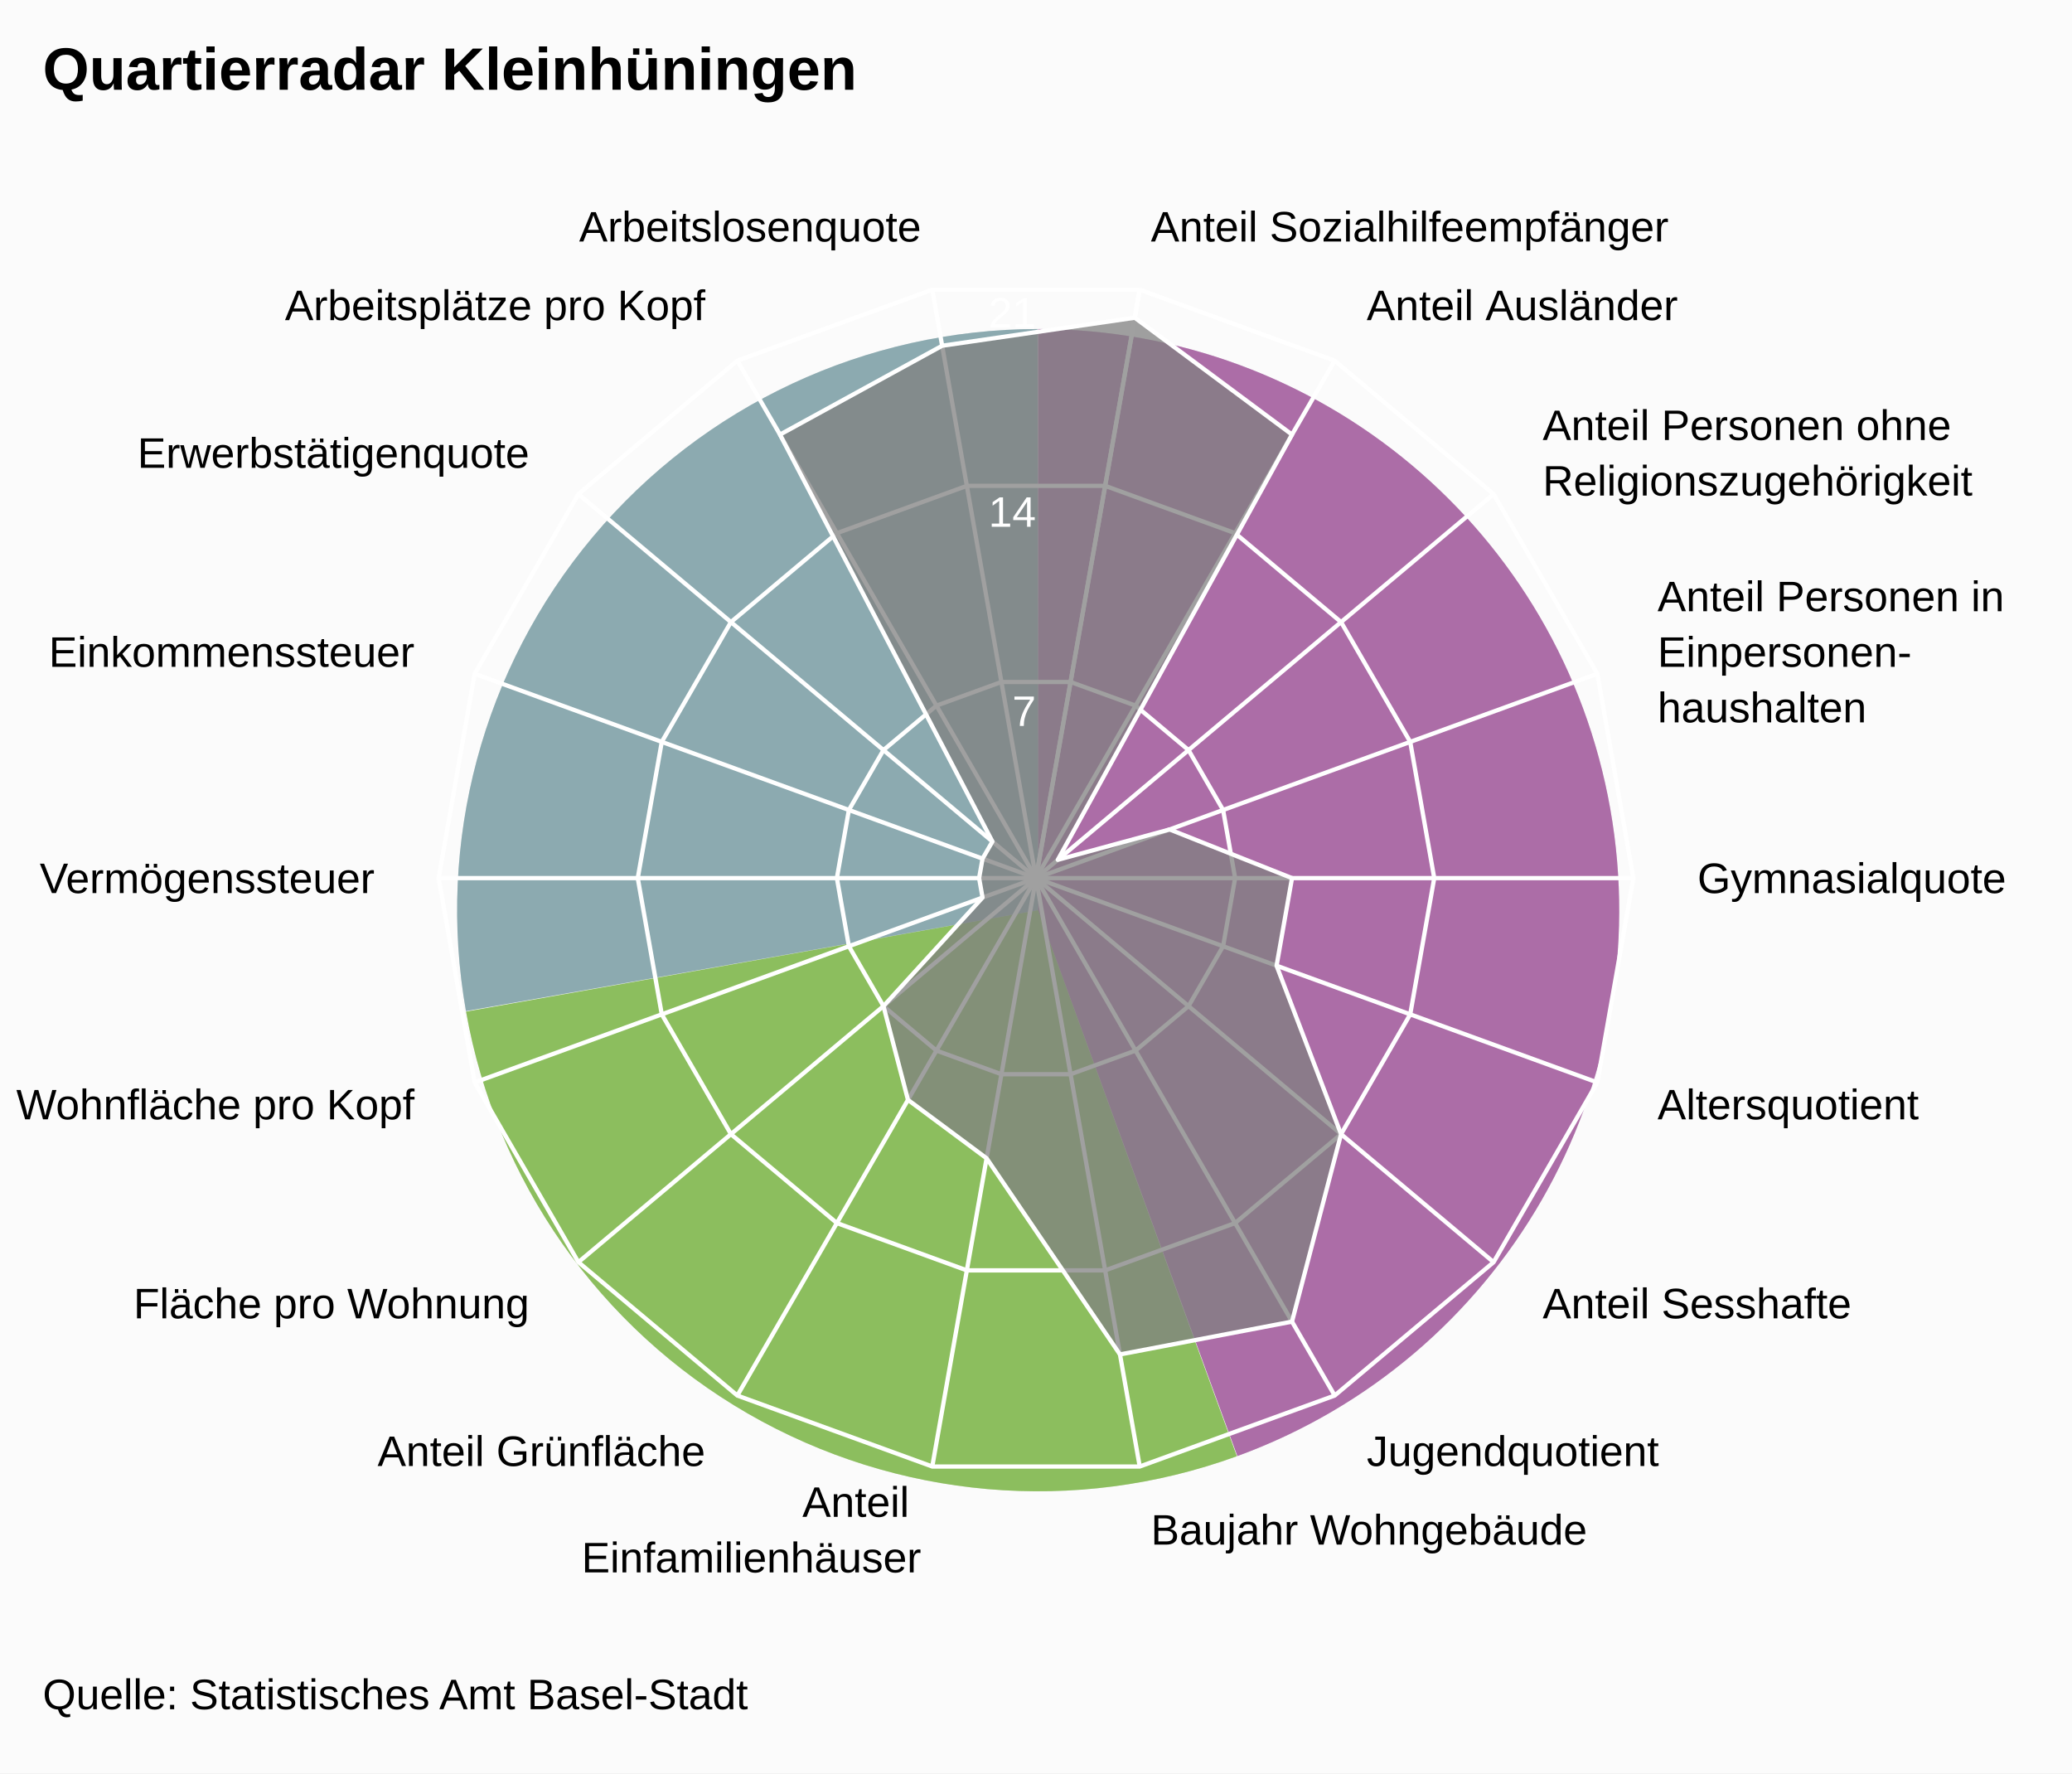
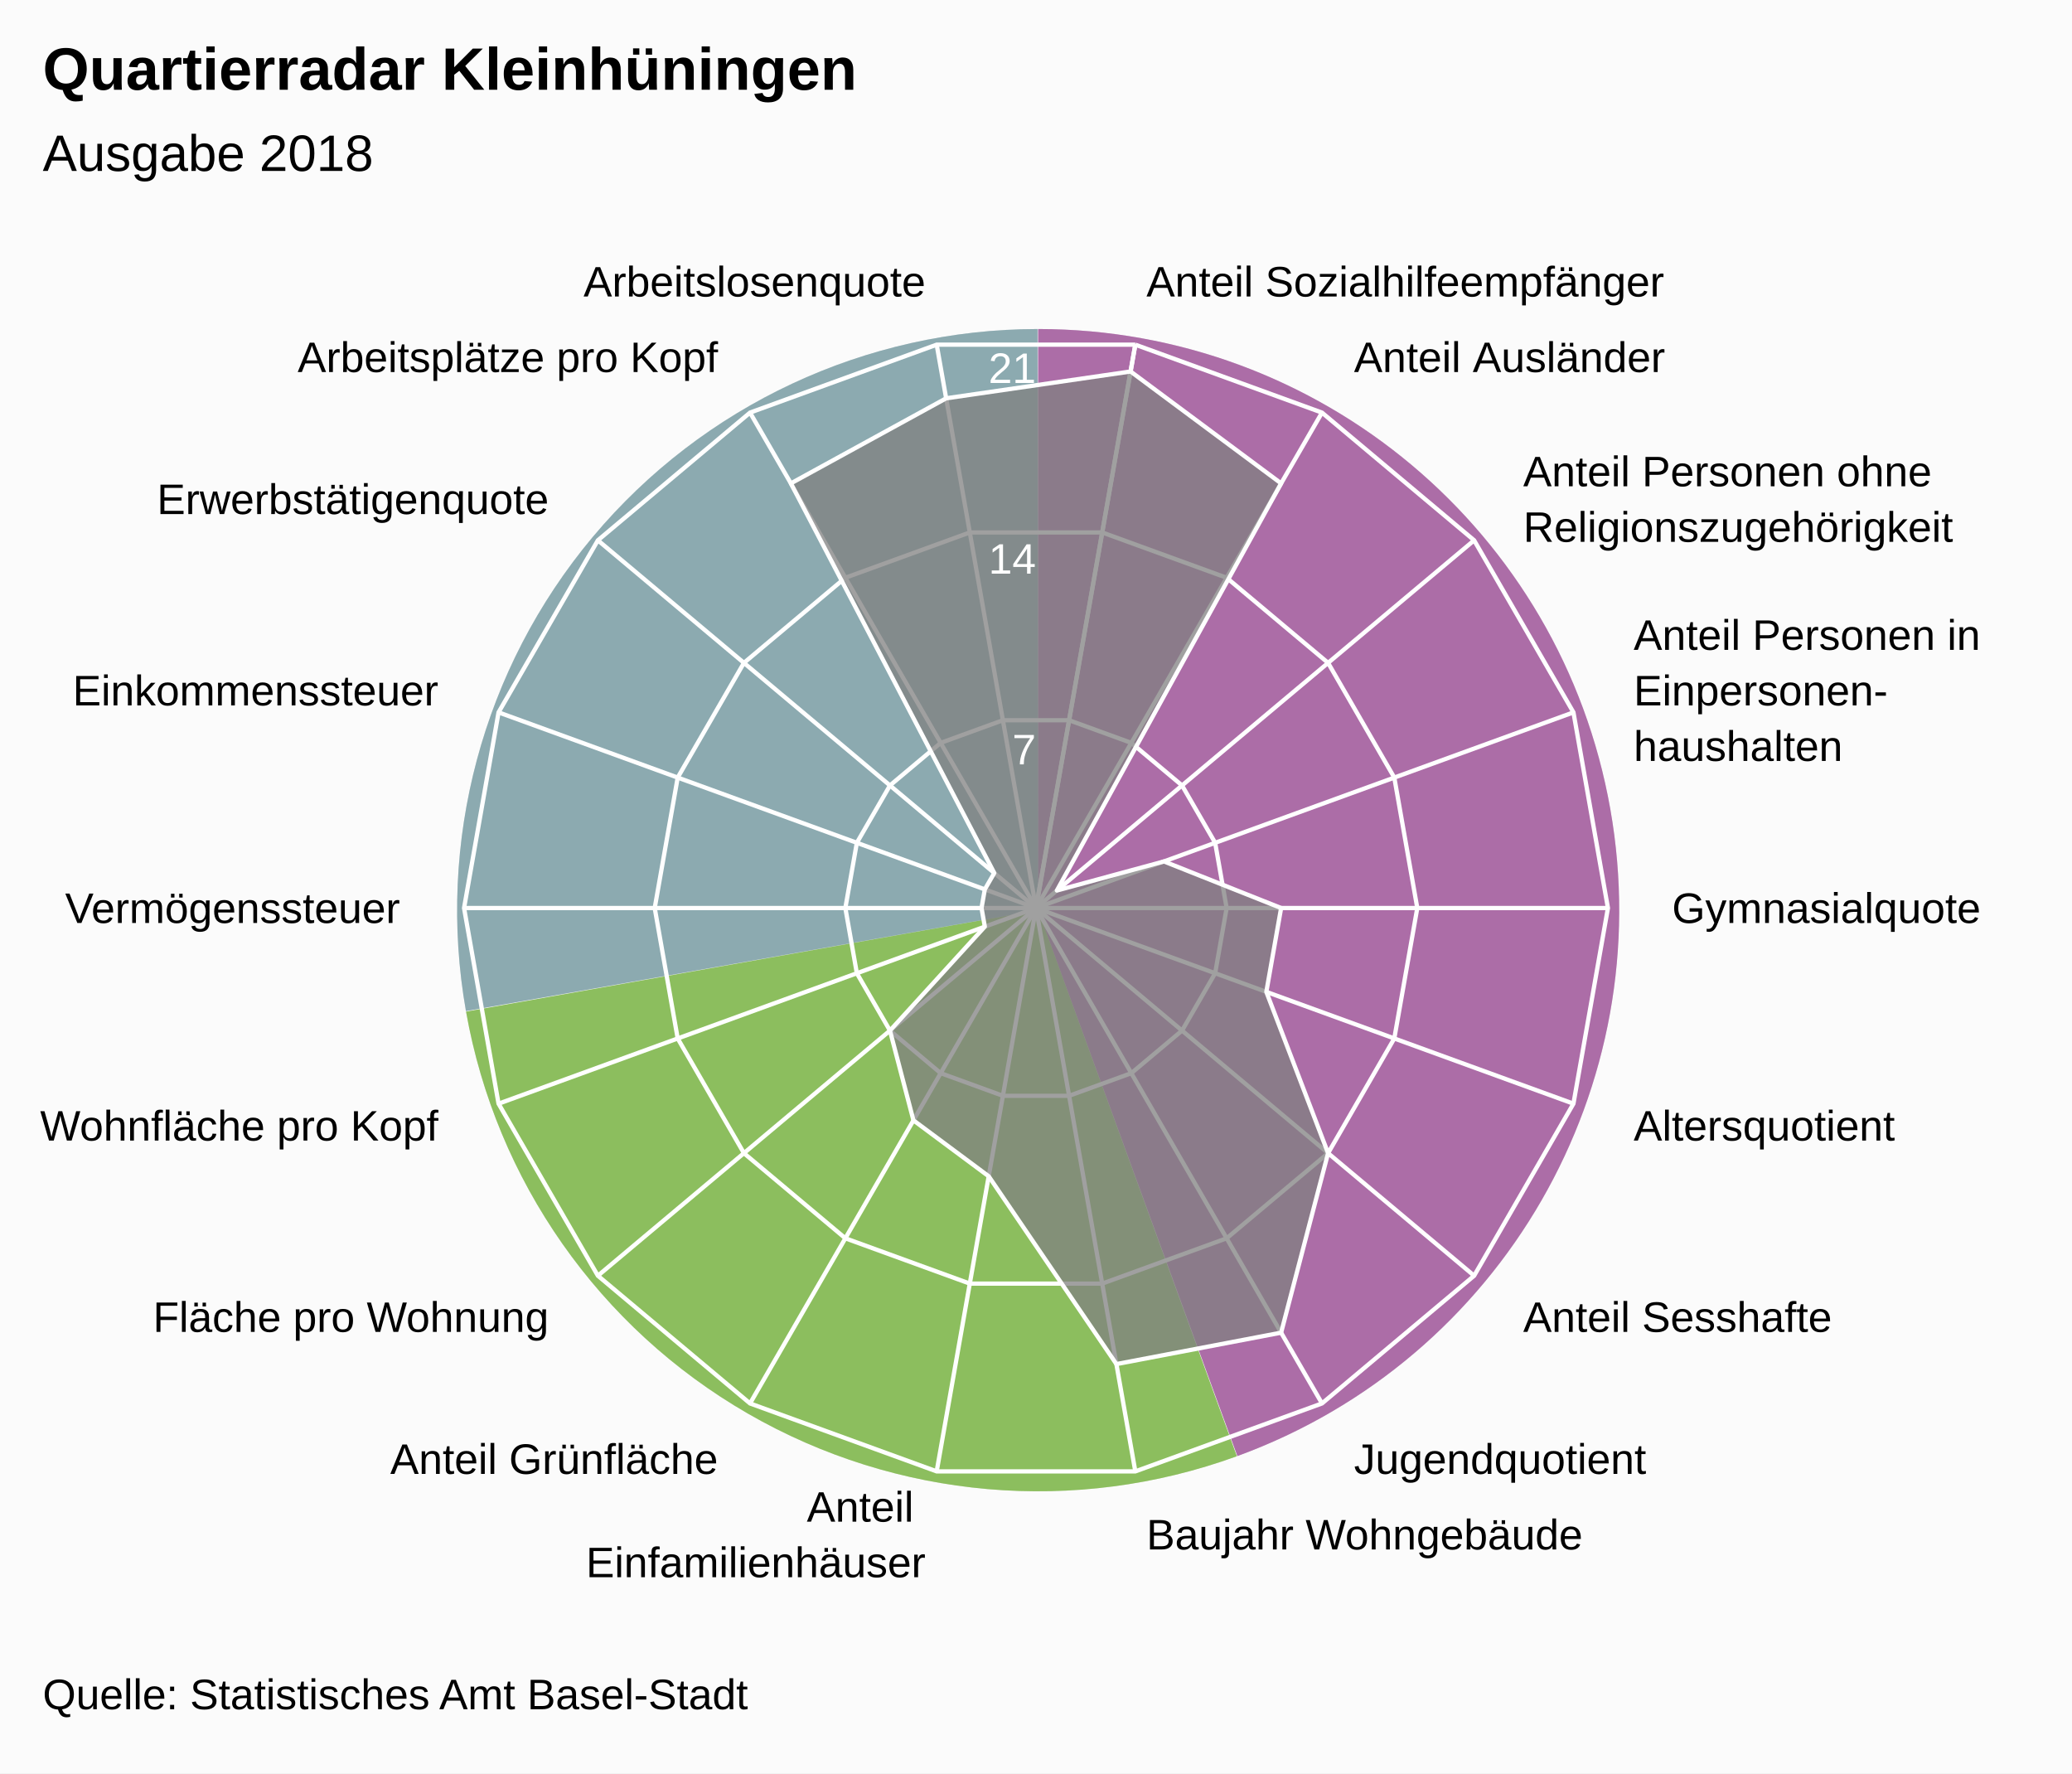
<svg xmlns="http://www.w3.org/2000/svg" version="1.1" class="highcharts-root" style="font-family:Arial;font-size:12px;" viewBox="0 0 485 415">
  <defs>
-     <clipPath id="highcharts-4k9vuty-7">
-       <rect x="0" y="0" width="465" height="329" fill="none" />
+     <clipPath id="highcharts-5twuhql-7">
+       <rect x="0" y="0" width="465" height="315" fill="none" />
    </clipPath>
-     <clipPath id="highcharts-4k9vuty-9">
-       <circle cx="232.5" cy="164.5" r="139.825" />
+     <clipPath id="highcharts-5twuhql-9">
+       <circle cx="232.5" cy="157.5" r="133.875" />
    </clipPath>
  </defs>
  <rect fill="#fbfbfb" class="highcharts-background" x="0" y="0" width="485" height="415" rx="0" ry="0" />
-   <rect fill="none" class="highcharts-plot-background" x="10" y="41" width="465" height="329" />
+   <rect fill="none" class="highcharts-plot-background" x="10" y="55" width="465" height="315" />
  <path fill="#923F8D" d="M 243 77 A 136 136 0 0 1 289.643 340.752 L 243 213 A 0 0 0 0 0 243 213 Z" fill-opacity="0.5" />
  <path fill="#68AB2B" d="M 289.515 340.798 A 136 136 0 0 1 109.09 236.75 L 243 213 A 0 0 0 0 0 243 213 Z" fill-opacity="0.5" />
  <path fill="#689199" d="M 109.066 236.616 A 136 136 0 0 1 242.864 77 L 243 213 A 0 0 0 0 0 243 213 Z" fill-opacity="0.5" />
  <path fill="#923F8D" d="M 243 77 A 136 136 0 0 1 289.643 340.752 L 243 213 A 0 0 0 0 0 243 213 Z" fill-opacity="0.5" />
  <path fill="#68AB2B" d="M 289.515 340.798 A 136 136 0 0 1 109.09 236.75 L 243 213 A 0 0 0 0 0 243 213 Z" fill-opacity="0.5" />
  <path fill="#689199" d="M 109.066 236.616 A 136 136 0 0 1 242.864 77 L 243 213 A 0 0 0 0 0 243 213 Z" fill-opacity="0.5" />
  <g class="highcharts-pane-group" />
  <g class="highcharts-grid highcharts-xaxis-grid ">
-     <path fill="none" stroke="white" stroke-width="1" class="highcharts-grid-line" d="M 242.5 205.5 L 266.78 67.799" opacity="1" />
-     <path fill="none" stroke="white" stroke-width="1" class="highcharts-grid-line" d="M 242.5 205.5 L 312.412 84.408" opacity="1" />
-     <path fill="none" stroke="white" stroke-width="1" class="highcharts-grid-line" d="M 242.5 205.5 L 349.612 115.622" opacity="1" />
-     <path fill="none" stroke="white" stroke-width="1" class="highcharts-grid-line" d="M 242.5 205.5 L 373.893 157.677" opacity="1" />
-     <path fill="none" stroke="white" stroke-width="1" class="highcharts-grid-line" d="M 242.5 205.5 L 382.325 205.5" opacity="1" />
-     <path fill="none" stroke="white" stroke-width="1" class="highcharts-grid-line" d="M 242.5 205.5 L 373.893 253.323" opacity="1" />
-     <path fill="none" stroke="white" stroke-width="1" class="highcharts-grid-line" d="M 242.5 205.5 L 349.612 295.378" opacity="1" />
-     <path fill="none" stroke="white" stroke-width="1" class="highcharts-grid-line" d="M 242.5 205.5 L 312.413 326.592" opacity="1" />
-     <path fill="none" stroke="white" stroke-width="1" class="highcharts-grid-line" d="M 242.5 205.5 L 266.78 343.201" opacity="1" />
-     <path fill="none" stroke="white" stroke-width="1" class="highcharts-grid-line" d="M 242.5 205.5 L 218.22 343.201" opacity="1" />
-     <path fill="none" stroke="white" stroke-width="1" class="highcharts-grid-line" d="M 242.5 205.5 L 172.588 326.592" opacity="1" />
-     <path fill="none" stroke="white" stroke-width="1" class="highcharts-grid-line" d="M 242.5 205.5 L 135.388 295.378" opacity="1" />
-     <path fill="none" stroke="white" stroke-width="1" class="highcharts-grid-line" d="M 242.5 205.5 L 111.107 253.323" opacity="1" />
-     <path fill="none" stroke="white" stroke-width="1" class="highcharts-grid-line" d="M 242.5 205.5 L 102.675 205.5" opacity="1" />
-     <path fill="none" stroke="white" stroke-width="1" class="highcharts-grid-line" d="M 242.5 205.5 L 111.107 157.677" opacity="1" />
-     <path fill="none" stroke="white" stroke-width="1" class="highcharts-grid-line" d="M 242.5 205.5 L 135.388 115.622" opacity="1" />
-     <path fill="none" stroke="white" stroke-width="1" class="highcharts-grid-line" d="M 242.5 205.5 L 172.587 84.408" opacity="1" />
-     <path fill="none" stroke="white" stroke-width="1" class="highcharts-grid-line" d="M 242.5 205.5 L 218.22 67.799" opacity="1" />
-     <path fill="none" stroke="white" stroke-width="1" class="highcharts-grid-line" d="M 242.5 205.5 L 266.78 67.799" opacity="1" />
+     <path fill="none" stroke="white" stroke-width="1" class="highcharts-grid-line" d="M 242.5 212.5 L 265.747 80.659" opacity="1" />
+     <path fill="none" stroke="white" stroke-width="1" class="highcharts-grid-line" d="M 242.5 212.5 L 309.438 96.561" opacity="1" />
+     <path fill="none" stroke="white" stroke-width="1" class="highcharts-grid-line" d="M 242.5 212.5 L 345.054 126.447" opacity="1" />
+     <path fill="none" stroke="white" stroke-width="1" class="highcharts-grid-line" d="M 242.5 212.5 L 368.301 166.712" opacity="1" />
+     <path fill="none" stroke="white" stroke-width="1" class="highcharts-grid-line" d="M 242.5 212.5 L 376.375 212.5" opacity="1" />
+     <path fill="none" stroke="white" stroke-width="1" class="highcharts-grid-line" d="M 242.5 212.5 L 368.301 258.288" opacity="1" />
+     <path fill="none" stroke="white" stroke-width="1" class="highcharts-grid-line" d="M 242.5 212.5 L 345.054 298.553" opacity="1" />
+     <path fill="none" stroke="white" stroke-width="1" class="highcharts-grid-line" d="M 242.5 212.5 L 309.438 328.439" opacity="1" />
+     <path fill="none" stroke="white" stroke-width="1" class="highcharts-grid-line" d="M 242.5 212.5 L 265.747 344.341" opacity="1" />
+     <path fill="none" stroke="white" stroke-width="1" class="highcharts-grid-line" d="M 242.5 212.5 L 219.253 344.341" opacity="1" />
+     <path fill="none" stroke="white" stroke-width="1" class="highcharts-grid-line" d="M 242.5 212.5 L 175.563 328.439" opacity="1" />
+     <path fill="none" stroke="white" stroke-width="1" class="highcharts-grid-line" d="M 242.5 212.5 L 139.946 298.553" opacity="1" />
+     <path fill="none" stroke="white" stroke-width="1" class="highcharts-grid-line" d="M 242.5 212.5 L 116.699 258.288" opacity="1" />
+     <path fill="none" stroke="white" stroke-width="1" class="highcharts-grid-line" d="M 242.5 212.5 L 108.625 212.5" opacity="1" />
+     <path fill="none" stroke="white" stroke-width="1" class="highcharts-grid-line" d="M 242.5 212.5 L 116.699 166.712" opacity="1" />
+     <path fill="none" stroke="white" stroke-width="1" class="highcharts-grid-line" d="M 242.5 212.5 L 139.946 126.447" opacity="1" />
+     <path fill="none" stroke="white" stroke-width="1" class="highcharts-grid-line" d="M 242.5 212.5 L 175.562 96.561" opacity="1" />
+     <path fill="none" stroke="white" stroke-width="1" class="highcharts-grid-line" d="M 242.5 212.5 L 219.253 80.659" opacity="1" />
+     <path fill="none" stroke="white" stroke-width="1" class="highcharts-grid-line" d="M 242.5 212.5 L 265.747 80.659" opacity="1" />
  </g>
  <g class="highcharts-grid highcharts-yaxis-grid ">
-     <path fill="none" stroke="white" stroke-width="1" class="highcharts-grid-line" d="M 242.5 205.5 L 242.5 205.5 L 242.5 205.5 L 242.5 205.5 L 242.5 205.5 L 242.5 205.5 L 242.5 205.5 L 242.5 205.5 L 242.5 205.5 L 242.5 205.5 L 242.5 205.5 L 242.5 205.5 L 242.5 205.5 L 242.5 205.5 L 242.5 205.5 L 242.5 205.5 L 242.5 205.5 L 242.5 205.5 L 242.5 205.5 L 242.5 205.5" opacity="1" />
-     <path fill="none" stroke="white" stroke-width="1" class="highcharts-grid-line" d="M 250.593 159.6 L 250.593 159.6 L 234.407 159.6 L 219.196 165.136 L 206.796 175.541 L 198.702 189.559 L 195.892 205.5 L 198.702 221.441 L 206.796 235.459 L 219.196 245.864 L 234.407 251.4 L 250.593 251.4 L 265.804 245.864 L 278.204 235.459 L 286.298 221.441 L 289.108 205.5 L 286.298 189.559 L 278.204 175.541 L 265.804 165.136 L 250.593 159.6" opacity="1" />
-     <path fill="none" stroke="white" stroke-width="1" class="highcharts-grid-line" d="M 258.687 113.7 L 258.687 113.7 L 226.313 113.7 L 195.892 124.772 L 171.092 145.581 L 154.905 173.618 L 149.283 205.5 L 154.905 237.382 L 171.092 265.419 L 195.892 286.228 L 226.313 297.3 L 258.687 297.3 L 289.108 286.228 L 313.908 265.419 L 330.095 237.382 L 335.717 205.5 L 330.095 173.618 L 313.908 145.581 L 289.108 124.772 L 258.687 113.7" opacity="1" />
-     <path fill="none" stroke="white" stroke-width="1" class="highcharts-grid-line" d="M 266.78 67.799 L 266.78 67.799 L 218.22 67.799 L 172.587 84.408 L 135.388 115.622 L 111.107 157.677 L 102.675 205.5 L 111.107 253.323 L 135.388 295.378 L 172.588 326.592 L 218.22 343.201 L 266.78 343.201 L 312.413 326.592 L 349.612 295.378 L 373.893 253.323 L 382.325 205.5 L 373.893 157.677 L 349.612 115.622 L 312.412 84.408 L 266.78 67.799" opacity="1" />
+     <path fill="none" stroke="white" stroke-width="1" class="highcharts-grid-line" d="M 242.5 212.5 L 242.5 212.5 L 242.5 212.5 L 242.5 212.5 L 242.5 212.5 L 242.5 212.5 L 242.5 212.5 L 242.5 212.5 L 242.5 212.5 L 242.5 212.5 L 242.5 212.5 L 242.5 212.5 L 242.5 212.5 L 242.5 212.5 L 242.5 212.5 L 242.5 212.5 L 242.5 212.5 L 242.5 212.5 L 242.5 212.5 L 242.5 212.5" opacity="1" />
+     <path fill="none" stroke="white" stroke-width="1" class="highcharts-grid-line" d="M 250.249 168.553 L 250.249 168.553 L 234.751 168.553 L 220.187 173.854 L 208.315 183.816 L 200.566 197.237 L 197.875 212.5 L 200.566 227.763 L 208.315 241.184 L 220.188 251.146 L 234.751 256.447 L 250.249 256.447 L 264.812 251.146 L 276.685 241.184 L 284.434 227.763 L 287.125 212.5 L 284.434 197.237 L 276.685 183.816 L 264.812 173.854 L 250.249 168.553" opacity="1" />
+     <path fill="none" stroke="white" stroke-width="1" class="highcharts-grid-line" d="M 257.998 124.606 L 257.998 124.606 L 227.002 124.606 L 197.875 135.207 L 174.131 155.131 L 158.632 181.975 L 153.25 212.5 L 158.632 243.025 L 174.131 269.869 L 197.875 289.793 L 227.002 300.394 L 257.998 300.394 L 287.125 289.793 L 310.869 269.869 L 326.368 243.025 L 331.75 212.5 L 326.368 181.975 L 310.869 155.131 L 287.125 135.207 L 257.998 124.606" opacity="1" />
+     <path fill="none" stroke="white" stroke-width="1" class="highcharts-grid-line" d="M 265.747 80.659 L 265.747 80.659 L 219.253 80.659 L 175.562 96.561 L 139.946 126.447 L 116.699 166.712 L 108.625 212.5 L 116.699 258.288 L 139.946 298.553 L 175.563 328.439 L 219.253 344.341 L 265.747 344.341 L 309.438 328.439 L 345.054 298.553 L 368.301 258.288 L 376.375 212.5 L 368.301 166.712 L 345.054 126.447 L 309.438 96.561 L 265.747 80.659" opacity="1" />
  </g>
-   <rect fill="none" class="highcharts-plot-border" x="10" y="41" width="465" height="329" />
+   <rect fill="none" class="highcharts-plot-border" x="10" y="55" width="465" height="315" />
  <g class="highcharts-axis highcharts-xaxis ">
-     <path fill="none" class="highcharts-axis-line" d="M 242.5 65.675 A 139.825 139.825 0 1 1 242.36 65.675 M 242.5 205.5 A 0 0 0 1 0 242.5 205.5 " />
+     <path fill="none" class="highcharts-axis-line" d="M 242.5 78.625 A 133.875 133.875 0 1 1 242.366 78.625 M 242.5 212.5 A 0 0 0 1 0 242.5 212.5 " />
  </g>
  <g class="highcharts-axis highcharts-yaxis ">
-     <path fill="none" class="highcharts-axis-line" d="M 242.5 205.5 L 242.5 65.675" />
+     <path fill="none" class="highcharts-axis-line" d="M 242.5 212.5 L 242.5 78.625" />
  </g>
  <g class="highcharts-series-group">
-     <g class="highcharts-series highcharts-series-0 highcharts-area-series " transform="translate(10,41) scale(1 1)" clip-path="url(#highcharts-4k9vuty-9)">
-       <path fill="rgb(128,128,128)" fill-opacity="0.75" d="M 255.624 33.356 L 292.425 60.707 L 237.601 160.22 L 263.784 153.114 L 292.425 164.5 L 288.811 184.996 L 303.908 224.419 L 292.425 268.293 L 252.156 275.972 L 220.938 230.072 L 202.537 216.397 L 196.796 194.459 L 219.986 169.055 L 219.183 164.5 L 219.986 159.945 L 222.299 155.94 L 172.575 60.707 L 210.532 39.914 L 255.624 33.356 L 232.5 164.5 L 232.5 164.5 L 232.5 164.5 L 232.5 164.5 L 232.5 164.5 L 232.5 164.5 L 232.5 164.5 L 232.5 164.5 L 232.5 164.5 L 232.5 164.5 L 232.5 164.5 L 232.5 164.5 L 232.5 164.5 L 232.5 164.5 L 232.5 164.5 L 232.5 164.5 L 232.5 164.5 L 232.5 164.5 L 232.5 164.5" class="highcharts-area" />
-       <path fill="none" d="M 255.624 33.356 L 292.425 60.707 L 237.601 160.22 L 263.784 153.114 L 292.425 164.5 L 288.811 184.996 L 303.908 224.419 L 292.425 268.293 L 252.156 275.972 L 220.938 230.072 L 202.537 216.397 L 196.796 194.459 L 219.986 169.055 L 219.183 164.5 L 219.986 159.945 L 222.299 155.94 L 172.575 60.707 L 210.532 39.914 L 255.624 33.356" class="highcharts-graph" stroke="white" stroke-width="1" stroke-linejoin="round" stroke-linecap="round" />
+     <g class="highcharts-series highcharts-series-0 highcharts-area-series " transform="translate(10,55) scale(1 1)" clip-path="url(#highcharts-5twuhql-9)">
+       <path fill="rgb(128,128,128)" fill-opacity="0.75" d="M 254.64 31.937 L 289.875 58.124 L 237.384 153.402 L 262.453 146.598 L 289.875 157.5 L 286.415 177.123 L 300.869 214.869 L 289.875 256.876 L 251.319 264.229 L 221.43 220.281 L 203.812 207.188 L 198.315 186.184 L 220.519 161.861 L 219.75 157.5 L 220.519 153.139 L 222.733 149.304 L 175.125 58.124 L 211.467 38.215 L 254.64 31.937 L 232.5 157.5 L 232.5 157.5 L 232.5 157.5 L 232.5 157.5 L 232.5 157.5 L 232.5 157.5 L 232.5 157.5 L 232.5 157.5 L 232.5 157.5 L 232.5 157.5 L 232.5 157.5 L 232.5 157.5 L 232.5 157.5 L 232.5 157.5 L 232.5 157.5 L 232.5 157.5 L 232.5 157.5 L 232.5 157.5 L 232.5 157.5" class="highcharts-area" />
+       <path fill="none" d="M 254.64 31.937 L 289.875 58.124 L 237.384 153.402 L 262.453 146.598 L 289.875 157.5 L 286.415 177.123 L 300.869 214.869 L 289.875 256.876 L 251.319 264.229 L 221.43 220.281 L 203.812 207.188 L 198.315 186.184 L 220.519 161.861 L 219.75 157.5 L 220.519 153.139 L 222.733 149.304 L 175.125 58.124 L 211.467 38.215 L 254.64 31.937" class="highcharts-graph" stroke="white" stroke-width="1" stroke-linejoin="round" stroke-linecap="round" />
    </g>
-     <g class="highcharts-markers highcharts-series-0 highcharts-area-series " transform="translate(10,41) scale(1 1)" clip-path="none" />
+     <g class="highcharts-markers highcharts-series-0 highcharts-area-series " transform="translate(10,55) scale(1 1)" clip-path="none" />
  </g>
  <text x="10" text-anchor="start" class="highcharts-title" style="color:#000000;font-size:14px;font-weight:bold;font-family:Arial;fill:#000000;" y="21">
    <tspan>Quartierradar Kleinhüningen</tspan>
  </text>
-   <text x="10" text-anchor="start" class="highcharts-subtitle" style="color:#000000;font-size:12px;font-weight:normal;font-family:Arial;fill:#000000;" y="40" />
+   <text x="10" text-anchor="start" class="highcharts-subtitle" style="color:#000000;font-size:12px;font-weight:normal;font-family:Arial;fill:#000000;" y="40">
+     <tspan>Ausgabe 2018</tspan>
+   </text>
  <g class="highcharts-axis-labels highcharts-xaxis-labels ">
-     <text x="269.385" style="color:#000000;cursor:default;font-size:10px;fill:#000000;" transform="translate(0,0)" text-anchor="start" y="56.527" opacity="1">
+     <text x="268.352" style="color:#000000;cursor:default;font-size:10px;fill:#000000;" transform="translate(0,0)" text-anchor="start" y="69.387" opacity="1">
      <tspan>Anteil Sozialhilfeempfänger</tspan>
    </text>
-     <text x="319.912" style="color:#000000;cursor:default;font-size:10px;fill:#000000;" transform="translate(0,0)" text-anchor="start" y="74.918" opacity="1">
+     <text x="316.938" style="color:#000000;cursor:default;font-size:10px;fill:#000000;" transform="translate(0,0)" text-anchor="start" y="87.07" opacity="1">
      <tspan>Anteil Ausländer</tspan>
    </text>
-     <text x="361.103" style="color:#000000;cursor:default;font-size:10px;fill:#000000;" transform="translate(0,0)" text-anchor="start" y="102.98" opacity="1">
+     <text x="356.545" style="color:#000000;cursor:default;font-size:10px;fill:#000000;" transform="translate(0,0)" text-anchor="start" y="113.805" opacity="1">
      <tspan>Anteil Personen ohne</tspan>
-       <tspan dy="13" x="361.103">Religionszugehörigkeit</tspan>
+       <tspan dy="13" x="356.545">Religionszugehörigkeit</tspan>
    </text>
-     <text x="387.988" style="color:#000000;cursor:default;font-size:10px;fill:#000000;" transform="translate(0,0)" text-anchor="start" y="143.047" opacity="1">
+     <text x="382.397" style="color:#000000;cursor:default;font-size:10px;fill:#000000;" transform="translate(0,0)" text-anchor="start" y="152.082" opacity="1">
      <tspan>Anteil Personen in</tspan>
-       <tspan dy="13" x="387.988">Einpersonen-</tspan>
-       <tspan dy="13" x="387.988">haushalten</tspan>
+       <tspan dy="13" x="382.397">Einpersonen-</tspan>
+       <tspan dy="13" x="382.397">haushalten</tspan>
    </text>
-     <text x="397.325" style="color:#000000;cursor:default;font-size:10px;fill:#000000;" transform="translate(0,0)" text-anchor="start" y="209" opacity="1">
+     <text x="391.375" style="color:#000000;cursor:default;font-size:10px;fill:#000000;" transform="translate(0,0)" text-anchor="start" y="216" opacity="1">
      <tspan>Gymnasialquote</tspan>
    </text>
-     <text x="387.988" style="color:#000000;cursor:default;font-size:10px;fill:#000000;" transform="translate(0,0)" text-anchor="start" y="261.953" opacity="1">
+     <text x="382.397" style="color:#000000;cursor:default;font-size:10px;fill:#000000;" transform="translate(0,0)" text-anchor="start" y="266.918" opacity="1">
      <tspan>Altersquotient</tspan>
    </text>
-     <text x="361.103" style="color:#000000;cursor:default;font-size:10px;fill:#000000;" transform="translate(0,0)" text-anchor="start" y="308.52" opacity="1">
+     <text x="356.545" style="color:#000000;cursor:default;font-size:10px;fill:#000000;" transform="translate(0,0)" text-anchor="start" y="311.695" opacity="1">
      <tspan>Anteil Sesshafte</tspan>
    </text>
-     <text x="319.913" style="color:#000000;cursor:default;font-size:10px;fill:#000000;" transform="translate(0,0)" text-anchor="start" y="343.082" opacity="1">
+     <text x="316.938" style="color:#000000;cursor:default;font-size:10px;fill:#000000;" transform="translate(0,0)" text-anchor="start" y="344.93" opacity="1">
      <tspan>Jugendquotient</tspan>
    </text>
-     <text x="269.385" style="color:#000000;cursor:default;font-size:10px;fill:#000000;" transform="translate(0,0)" text-anchor="start" y="361.473" opacity="1">
+     <text x="268.352" style="color:#000000;cursor:default;font-size:10px;fill:#000000;" transform="translate(0,0)" text-anchor="start" y="362.613" opacity="1">
      <tspan>Baujahr Wohngebäude</tspan>
    </text>
-     <text x="215.615" style="color:#000000;cursor:default;font-size:10px;fill:#000000;" transform="translate(0,0)" text-anchor="end" y="354.973" opacity="1">
+     <text x="216.648" style="color:#000000;cursor:default;font-size:10px;fill:#000000;" transform="translate(0,0)" text-anchor="end" y="356.113" opacity="1">
      <tspan>Anteil</tspan>
-       <tspan dy="13" x="215.615">Einfamilienhäuser</tspan>
+       <tspan dy="13" x="216.648">Einfamilienhäuser</tspan>
    </text>
-     <text x="165.088" style="color:#000000;cursor:default;font-size:10px;fill:#000000;" transform="translate(0,0)" text-anchor="end" y="343.082" opacity="1">
+     <text x="168.063" style="color:#000000;cursor:default;font-size:10px;fill:#000000;" transform="translate(0,0)" text-anchor="end" y="344.93" opacity="1">
      <tspan>Anteil Grünfläche</tspan>
    </text>
-     <text x="123.897" style="color:#000000;cursor:default;font-size:10px;fill:#000000;" transform="translate(0,0)" text-anchor="end" y="308.52" opacity="1">
+     <text x="128.455" style="color:#000000;cursor:default;font-size:10px;fill:#000000;" transform="translate(0,0)" text-anchor="end" y="311.695" opacity="1">
      <tspan>Fläche pro Wohnung</tspan>
    </text>
-     <text x="97.012" style="color:#000000;cursor:default;font-size:10px;fill:#000000;" transform="translate(0,0)" text-anchor="end" y="261.953" opacity="1">
+     <text x="102.603" style="color:#000000;cursor:default;font-size:10px;fill:#000000;" transform="translate(0,0)" text-anchor="end" y="266.918" opacity="1">
      <tspan>Wohnfläche pro Kopf</tspan>
    </text>
-     <text x="87.675" style="color:#000000;cursor:default;font-size:10px;fill:#000000;" transform="translate(0,0)" text-anchor="end" y="209" opacity="1">
+     <text x="93.625" style="color:#000000;cursor:default;font-size:10px;fill:#000000;" transform="translate(0,0)" text-anchor="end" y="216" opacity="1">
      <tspan>Vermögenssteuer</tspan>
    </text>
-     <text x="97.012" style="color:#000000;cursor:default;font-size:10px;fill:#000000;" transform="translate(0,0)" text-anchor="end" y="156.047" opacity="1">
+     <text x="102.603" style="color:#000000;cursor:default;font-size:10px;fill:#000000;" transform="translate(0,0)" text-anchor="end" y="165.082" opacity="1">
      <tspan>Einkommenssteuer</tspan>
    </text>
-     <text x="123.897" style="color:#000000;cursor:default;font-size:10px;fill:#000000;" transform="translate(0,0)" text-anchor="end" y="109.48" opacity="1">
+     <text x="128.455" style="color:#000000;cursor:default;font-size:10px;fill:#000000;" transform="translate(0,0)" text-anchor="end" y="120.305" opacity="1">
      <tspan>Erwerbstätigenquote</tspan>
    </text>
-     <text x="165.087" style="color:#000000;cursor:default;font-size:10px;fill:#000000;" transform="translate(0,0)" text-anchor="end" y="74.918" opacity="1">
+     <text x="168.062" style="color:#000000;cursor:default;font-size:10px;fill:#000000;" transform="translate(0,0)" text-anchor="end" y="87.07" opacity="1">
      <tspan>Arbeitsplätze pro Kopf</tspan>
    </text>
-     <text x="215.615" style="color:#000000;cursor:default;font-size:10px;fill:#000000;" transform="translate(0,0)" text-anchor="end" y="56.527" opacity="1">
+     <text x="216.648" style="color:#000000;cursor:default;font-size:10px;fill:#000000;" transform="translate(0,0)" text-anchor="end" y="69.387" opacity="1">
      <tspan>Arbeitslosenquote</tspan>
    </text>
    <text x="0" style="color:#000000;cursor:default;font-size:10px;fill:#000000;" transform="translate(0,0)" text-anchor="middle" y="-9999">18</text>
  </g>
  <g class="highcharts-axis-labels highcharts-yaxis-labels ">
    <text x="0" style="color:white;cursor:default;font-size:10px;fill:white;" text-anchor="end" transform="translate(0,0)" y="-9999">0</text>
-     <text x="242.5" style="color:white;cursor:default;font-size:10px;fill:white;" text-anchor="end" transform="translate(0,0)" y="169.892" opacity="1">7</text>
-     <text x="242.5" style="color:white;cursor:default;font-size:10px;fill:white;" text-anchor="end" transform="translate(0,0)" y="123.283" opacity="1">14</text>
-     <text x="242.5" style="color:white;cursor:default;font-size:10px;fill:white;" text-anchor="end" transform="translate(0,0)" y="76.675" opacity="1">21</text>
+     <text x="242.5" style="color:white;cursor:default;font-size:10px;fill:white;" text-anchor="end" transform="translate(0,0)" y="178.875" opacity="1">7</text>
+     <text x="242.5" style="color:white;cursor:default;font-size:10px;fill:white;" text-anchor="end" transform="translate(0,0)" y="134.25" opacity="1">14</text>
+     <text x="242.5" style="color:white;cursor:default;font-size:10px;fill:white;" text-anchor="end" transform="translate(0,0)" y="89.625" opacity="1">21</text>
  </g>
  <text x="10" class="highcharts-credits" text-anchor="start" style="cursor:default;color:#000000;font-size:10px;fill:#000000;" y="400">
    <tspan>Quelle: Statistisches Amt Basel-Stadt</tspan>
  </text>
</svg>
